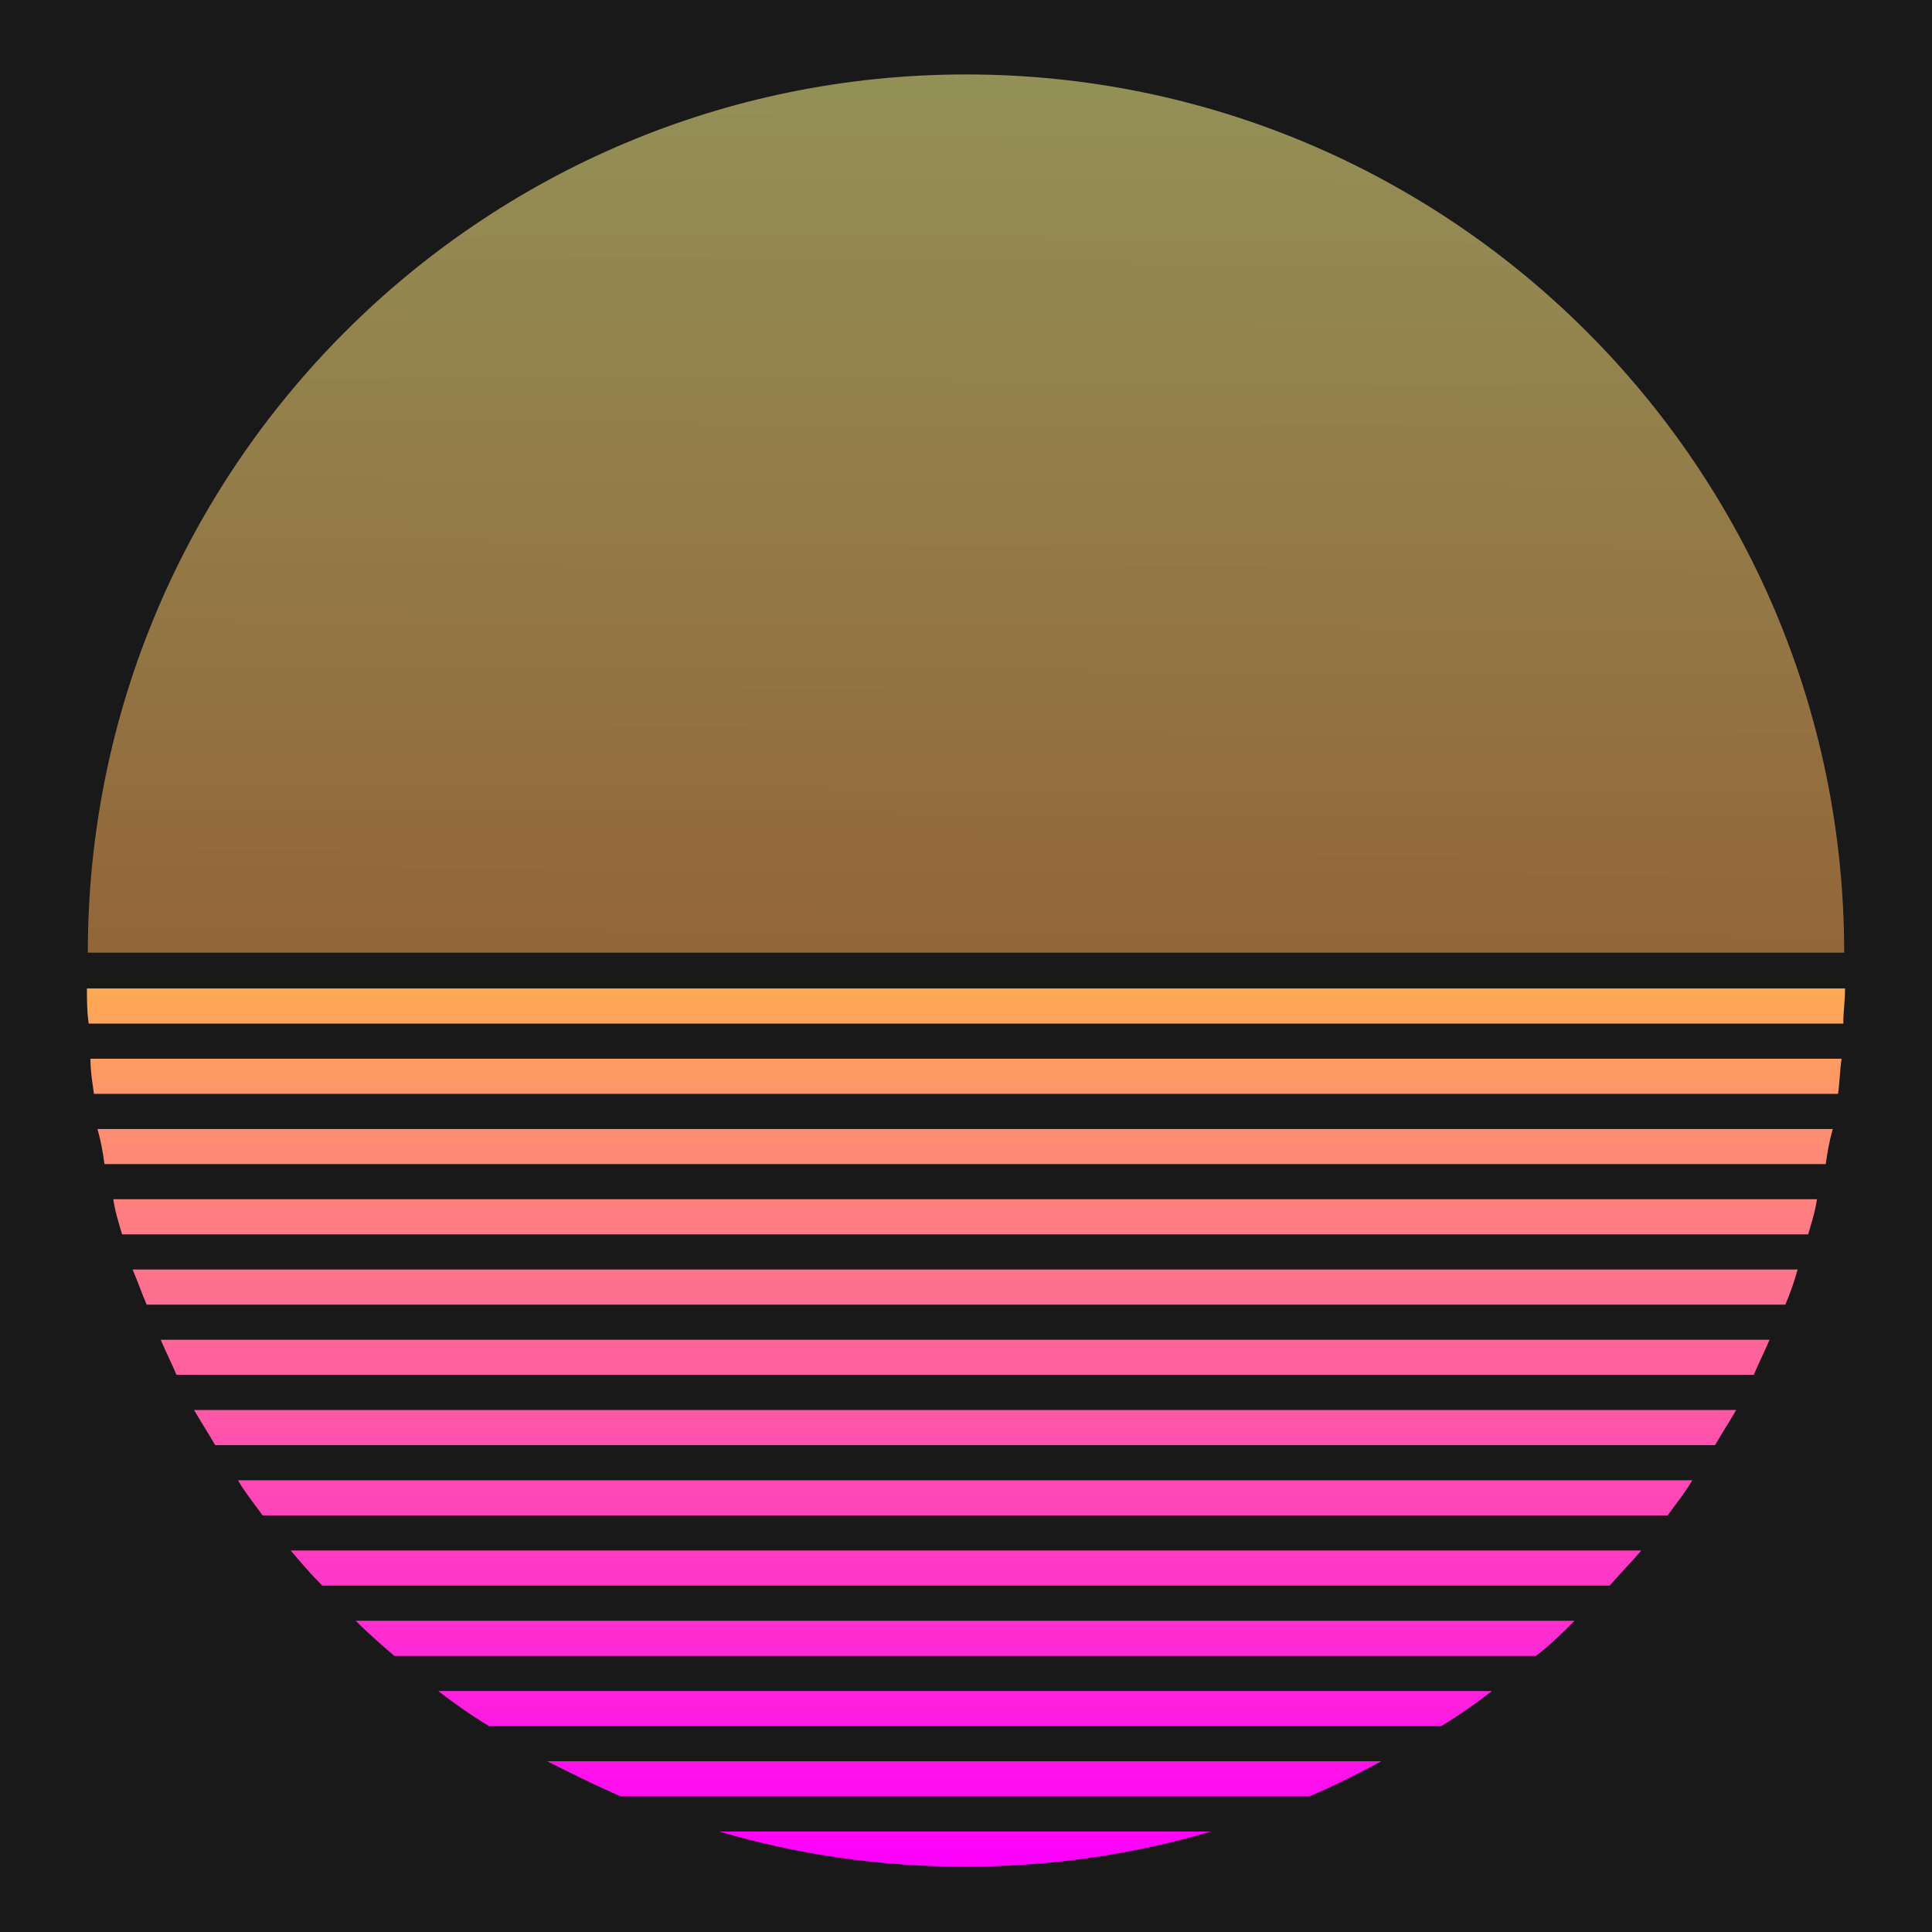
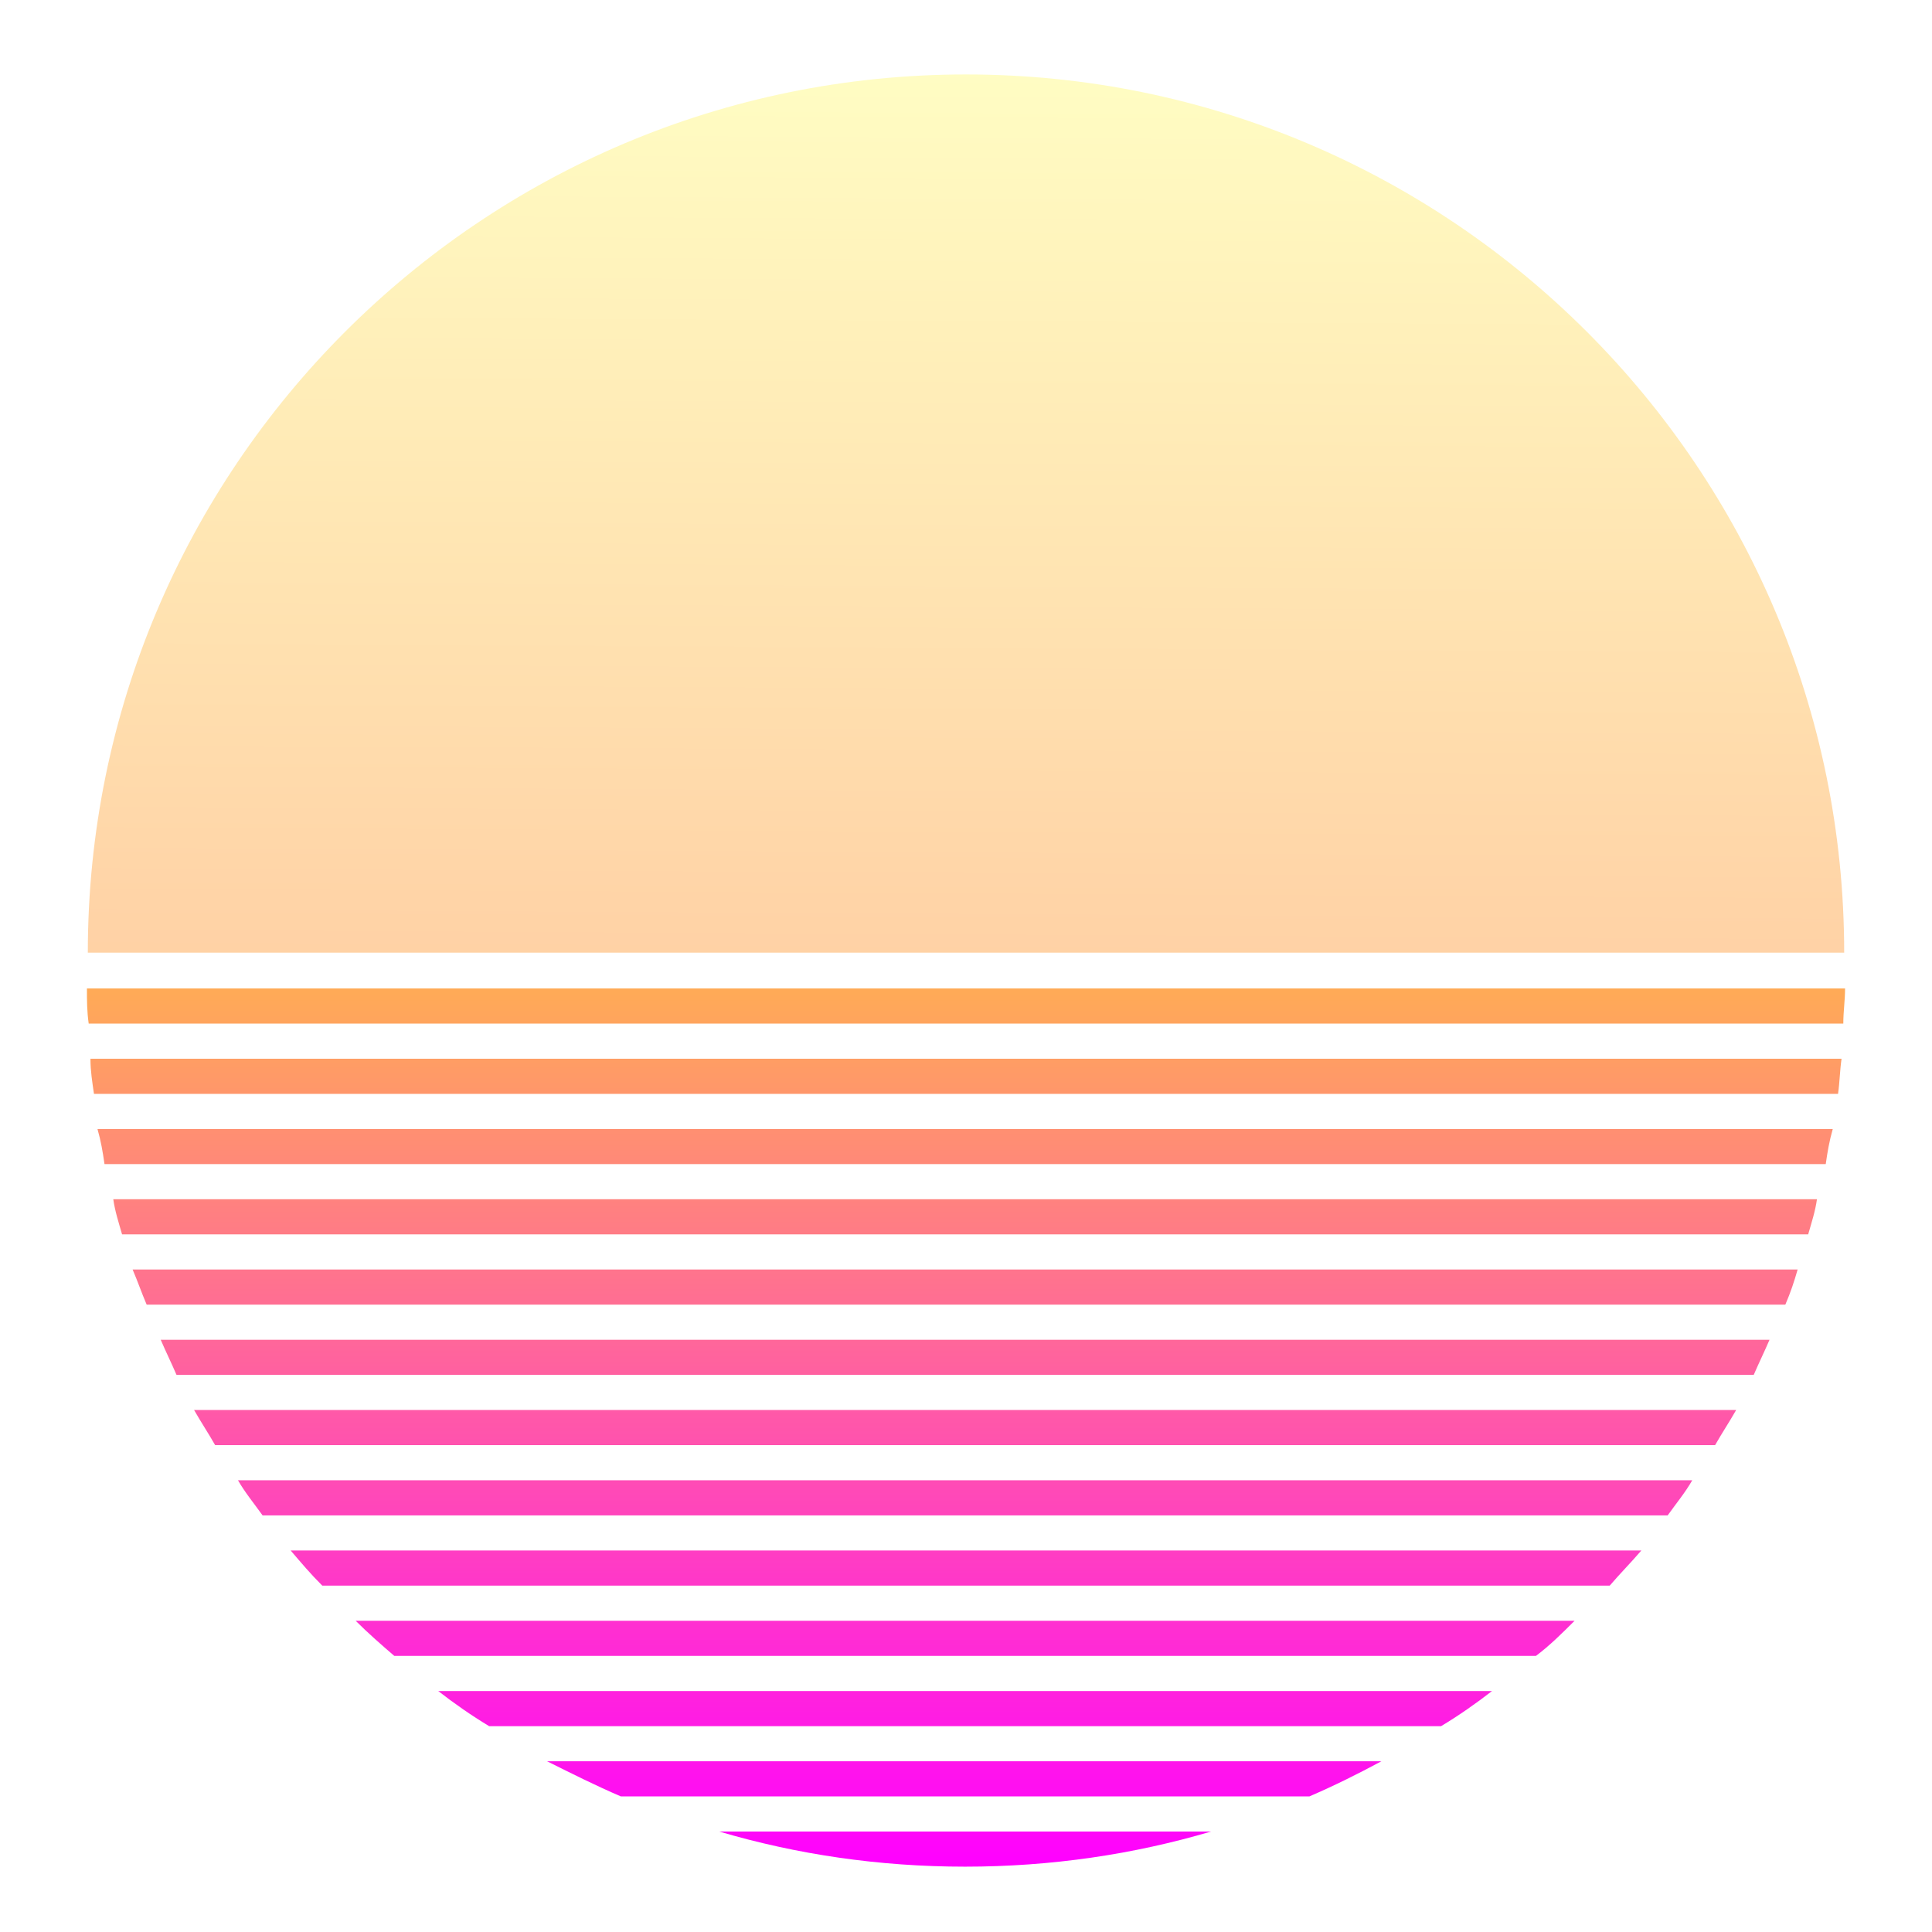
<svg xmlns="http://www.w3.org/2000/svg" width="110" height="110">
  <defs>
-     <linearGradient y2="1" x2="0.52" y1="0" x1="0.531" id="svg_6">
-       <stop offset="0" stop-color="#FFFA8D" />
-       <stop offset="1" stop-opacity="0.996" stop-color="#ffaa56" />
+     <linearGradient id="svg_6" x1="0.531" y1="0" x2="0.52" y2="1">
+       <stop stop-color="#FFFA8D" offset="0" />
+       <stop stop-color="#ffaa56" stop-opacity="0.996" offset="1" />
    </linearGradient>
-     <linearGradient y2="1" x2="0.5" y1="0" x1="0.5" id="svg_7">
-       <stop offset="0" stop-opacity="0.996" stop-color="#ffaa56" />
-       <stop offset="1" stop-opacity="0.996" stop-color="#ff00ff" />
+     <linearGradient id="svg_7" x1="0.5" y1="0" x2="0.5" y2="1">
+       <stop stop-color="#ffaa56" stop-opacity="0.996" offset="0" />
+       <stop stop-color="#ff00ff" stop-opacity="0.996" offset="1" />
    </linearGradient>
  </defs>
  <g>
-     <rect fill="#191919" id="canvas_background" height="112" width="112" y="-1" x="-1" />
+     <rect x="-1" y="-1" width="112" height="112" id="canvas_background" fill="none" />
  </g>
  <g>
-     <path fill-opacity="0.53" fill="url(#svg_6)" id="svg_1" d="m55,4.239c-27.6,0 -50,22.4 -50,50l100,0c0,-27.6 -22.4,-50 -50,-50z" />
-     <path fill="url(#svg_7)" id="svg_2" d="m18.35,90.28l73.3,0c0.6,-0.7 1.2,-1.3 1.8,-2l-76.9,0c0.6,0.7 1.1,1.3 1.8,2zm4.1,4l65,0c0.8,-0.6 1.5,-1.3 2.2,-2l-69.4,0c0.7,0.7 1.5,1.4 2.2,2zm-10.2,-12l85.4,0c0.4,-0.7 0.8,-1.3 1.2,-2l-87.8,0c0.4,0.7 0.8,1.3 1.2,2zm2.7,4l80,0c0.5,-0.7 1,-1.3 1.4,-2l-82.8,0c0.4,0.7 0.9,1.3 1.4,2zm12.9,12l54.2,0c1,-0.6 2,-1.3 2.9,-2l-60,0c0.9,0.7 1.9,1.4 2.9,2zm27.1,8c4.9,0 9.6,-0.7 14,-2l-28,0c4.4,1.3 9.1,2 14,2zm-19.6,-4l39.2,0c1.4,-0.6 2.8,-1.3 4.1,-2l-47.5,0c1.4,0.7 2.8,1.4 4.2,2zm-30,-40l99.3,0c0.1,-0.7 0.1,-1.3 0.2,-2l-99.7,0c0,0.7 0.1,1.3 0.2,2zm4.7,16l89.8,0c0.3,-0.7 0.6,-1.3 0.9,-2l-91.6,0c0.3,0.7 0.6,1.3 0.9,2zm-5.1,-22c0,0.7 0,1.3 0.1,2l99.9,0c0,-0.7 0.1,-1.3 0.1,-2l-100.1,0zm1,10l98,0c0.1,-0.7 0.2,-1.3 0.4,-2l-98.8,0c0.2,0.7 0.3,1.3 0.4,2zm2.4,8l93.3,0c0.3,-0.7 0.5,-1.3 0.7,-2l-94.8,0c0.3,0.7 0.5,1.3 0.8,2zm-1.4,-4l96,0c0.2,-0.7 0.4,-1.3 0.5,-2l-97,0c0.1,0.7 0.3,1.3 0.5,2z" />
+     <path d="m55,4.239c-27.6,0 -50,22.4 -50,50l100,0c0,-27.6 -22.4,-50 -50,-50z" id="svg_1" fill="url(#svg_6)" fill-opacity="0.53" />
+     <path d="m18.35,90.28l73.3,0c0.6,-0.7 1.2,-1.3 1.8,-2l-76.9,0c0.6,0.7 1.1,1.3 1.8,2zm4.1,4l65,0c0.8,-0.6 1.5,-1.3 2.2,-2l-69.4,0c0.7,0.7 1.5,1.4 2.2,2zm-10.2,-12l85.4,0c0.4,-0.7 0.8,-1.3 1.2,-2l-87.8,0c0.4,0.7 0.8,1.3 1.2,2zm2.7,4l80,0c0.5,-0.7 1,-1.3 1.4,-2l-82.8,0c0.4,0.7 0.9,1.3 1.4,2zm12.9,12l54.2,0c1,-0.6 2,-1.3 2.9,-2l-60,0c0.9,0.7 1.9,1.4 2.9,2zm27.1,8c4.9,0 9.6,-0.7 14,-2l-28,0c4.4,1.3 9.1,2 14,2zm-19.6,-4l39.2,0c1.4,-0.6 2.8,-1.3 4.1,-2l-47.5,0c1.4,0.7 2.8,1.4 4.2,2zm-30,-40l99.3,0c0.1,-0.7 0.1,-1.3 0.2,-2l-99.7,0c0,0.7 0.1,1.3 0.2,2zm4.7,16l89.8,0c0.3,-0.7 0.6,-1.3 0.9,-2l-91.6,0c0.3,0.7 0.6,1.3 0.9,2zm-5.1,-22c0,0.7 0,1.3 0.1,2l99.9,0c0,-0.7 0.1,-1.3 0.1,-2l-100.1,0zm1,10l98,0c0.1,-0.7 0.2,-1.3 0.4,-2l-98.8,0c0.2,0.7 0.3,1.3 0.4,2zm2.4,8l93.3,0c0.3,-0.7 0.5,-1.3 0.7,-2l-94.8,0c0.3,0.7 0.5,1.3 0.8,2zm-1.4,-4l96,0c0.2,-0.7 0.4,-1.3 0.5,-2l-97,0c0.1,0.7 0.3,1.3 0.5,2z" id="svg_2" fill="url(#svg_7)" />
  </g>
</svg>
